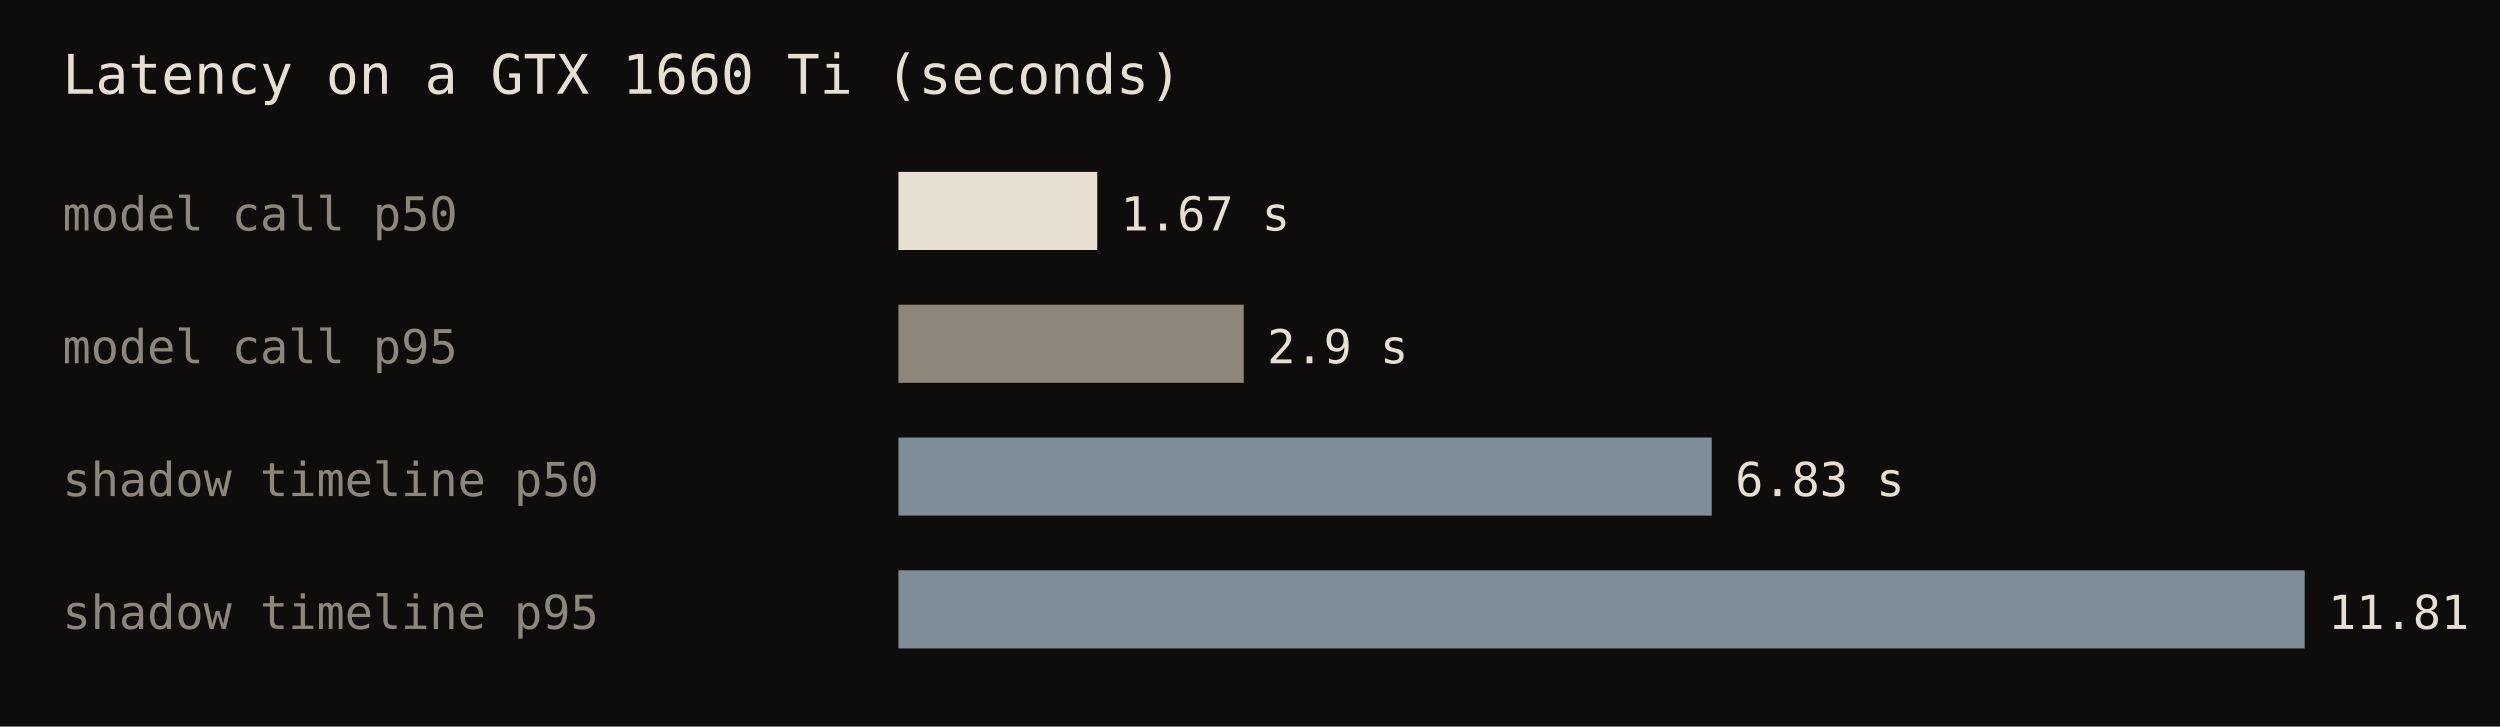
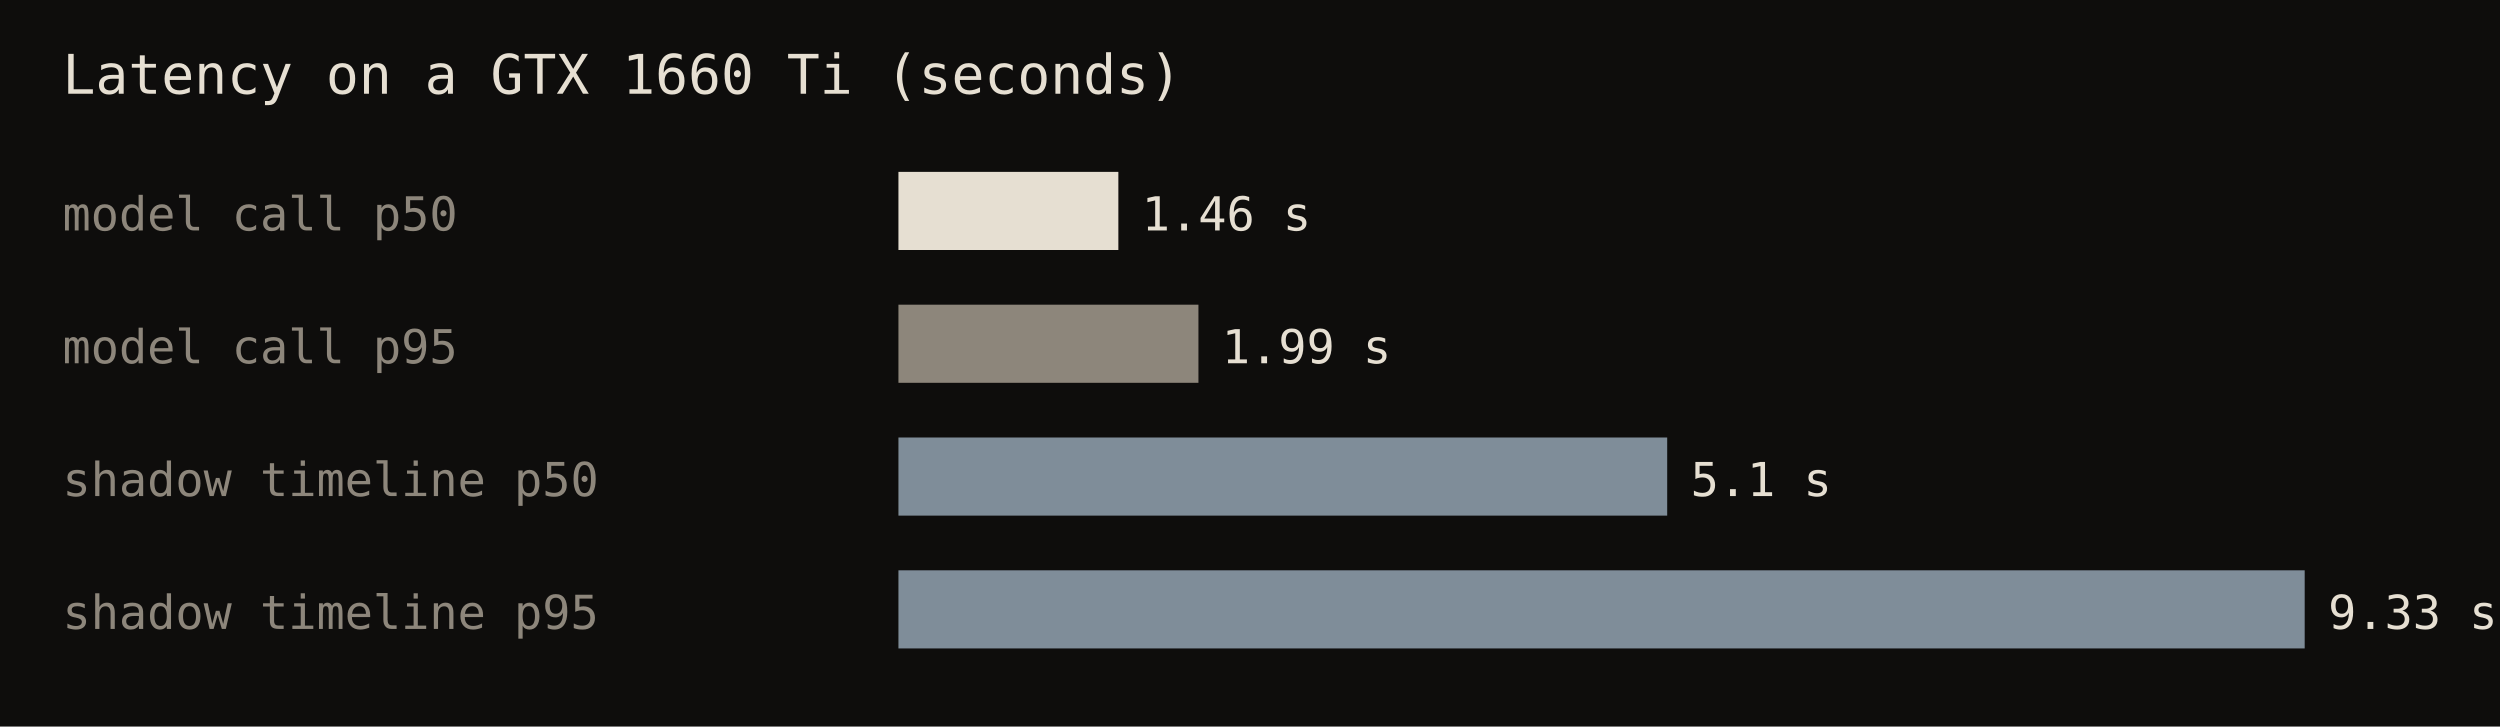
<svg xmlns="http://www.w3.org/2000/svg" width="640" height="186" font-family="ui-monospace, monospace" font-size="12">
  <rect width="100%" height="100%" fill="#0e0d0c" />
  <text x="16" y="24" fill="#e6dfd2" font-size="14">Latency on a GTX 1660 Ti (seconds)</text>
  <text x="16" y="59" fill="#8d867b">model call p50</text>
-   <rect x="230" y="44" width="50.9" height="20" fill="#e6dfd2" />
-   <text x="286.9" y="59" fill="#e6dfd2">1.67 s</text>
+   <rect x="230" y="44" width="56.3" height="20" fill="#e6dfd2" />
+   <text x="292.3" y="59" fill="#e6dfd2">1.46 s</text>
  <text x="16" y="93" fill="#8d867b">model call p95</text>
-   <rect x="230" y="78" width="88.4" height="20" fill="#8d867b" />
-   <text x="324.4" y="93" fill="#e6dfd2">2.9 s</text>
+   <rect x="230" y="78" width="76.8" height="20" fill="#8d867b" />
+   <text x="312.8" y="93" fill="#e6dfd2">1.99 s</text>
  <text x="16" y="127" fill="#8d867b">shadow timeline p50</text>
-   <rect x="230" y="112" width="208.2" height="20" fill="#7f8d99" />
-   <text x="444.2" y="127" fill="#e6dfd2">6.83 s</text>
+   <rect x="230" y="112" width="196.8" height="20" fill="#7f8d99" />
+   <text x="432.8" y="127" fill="#e6dfd2">5.1 s</text>
  <text x="16" y="161" fill="#8d867b">shadow timeline p95</text>
  <rect x="230" y="146" width="360.0" height="20" fill="#7f8d99" />
-   <text x="596.0" y="161" fill="#e6dfd2">11.81 s</text>
+   <text x="596.0" y="161" fill="#e6dfd2">9.33 s</text>
</svg>
